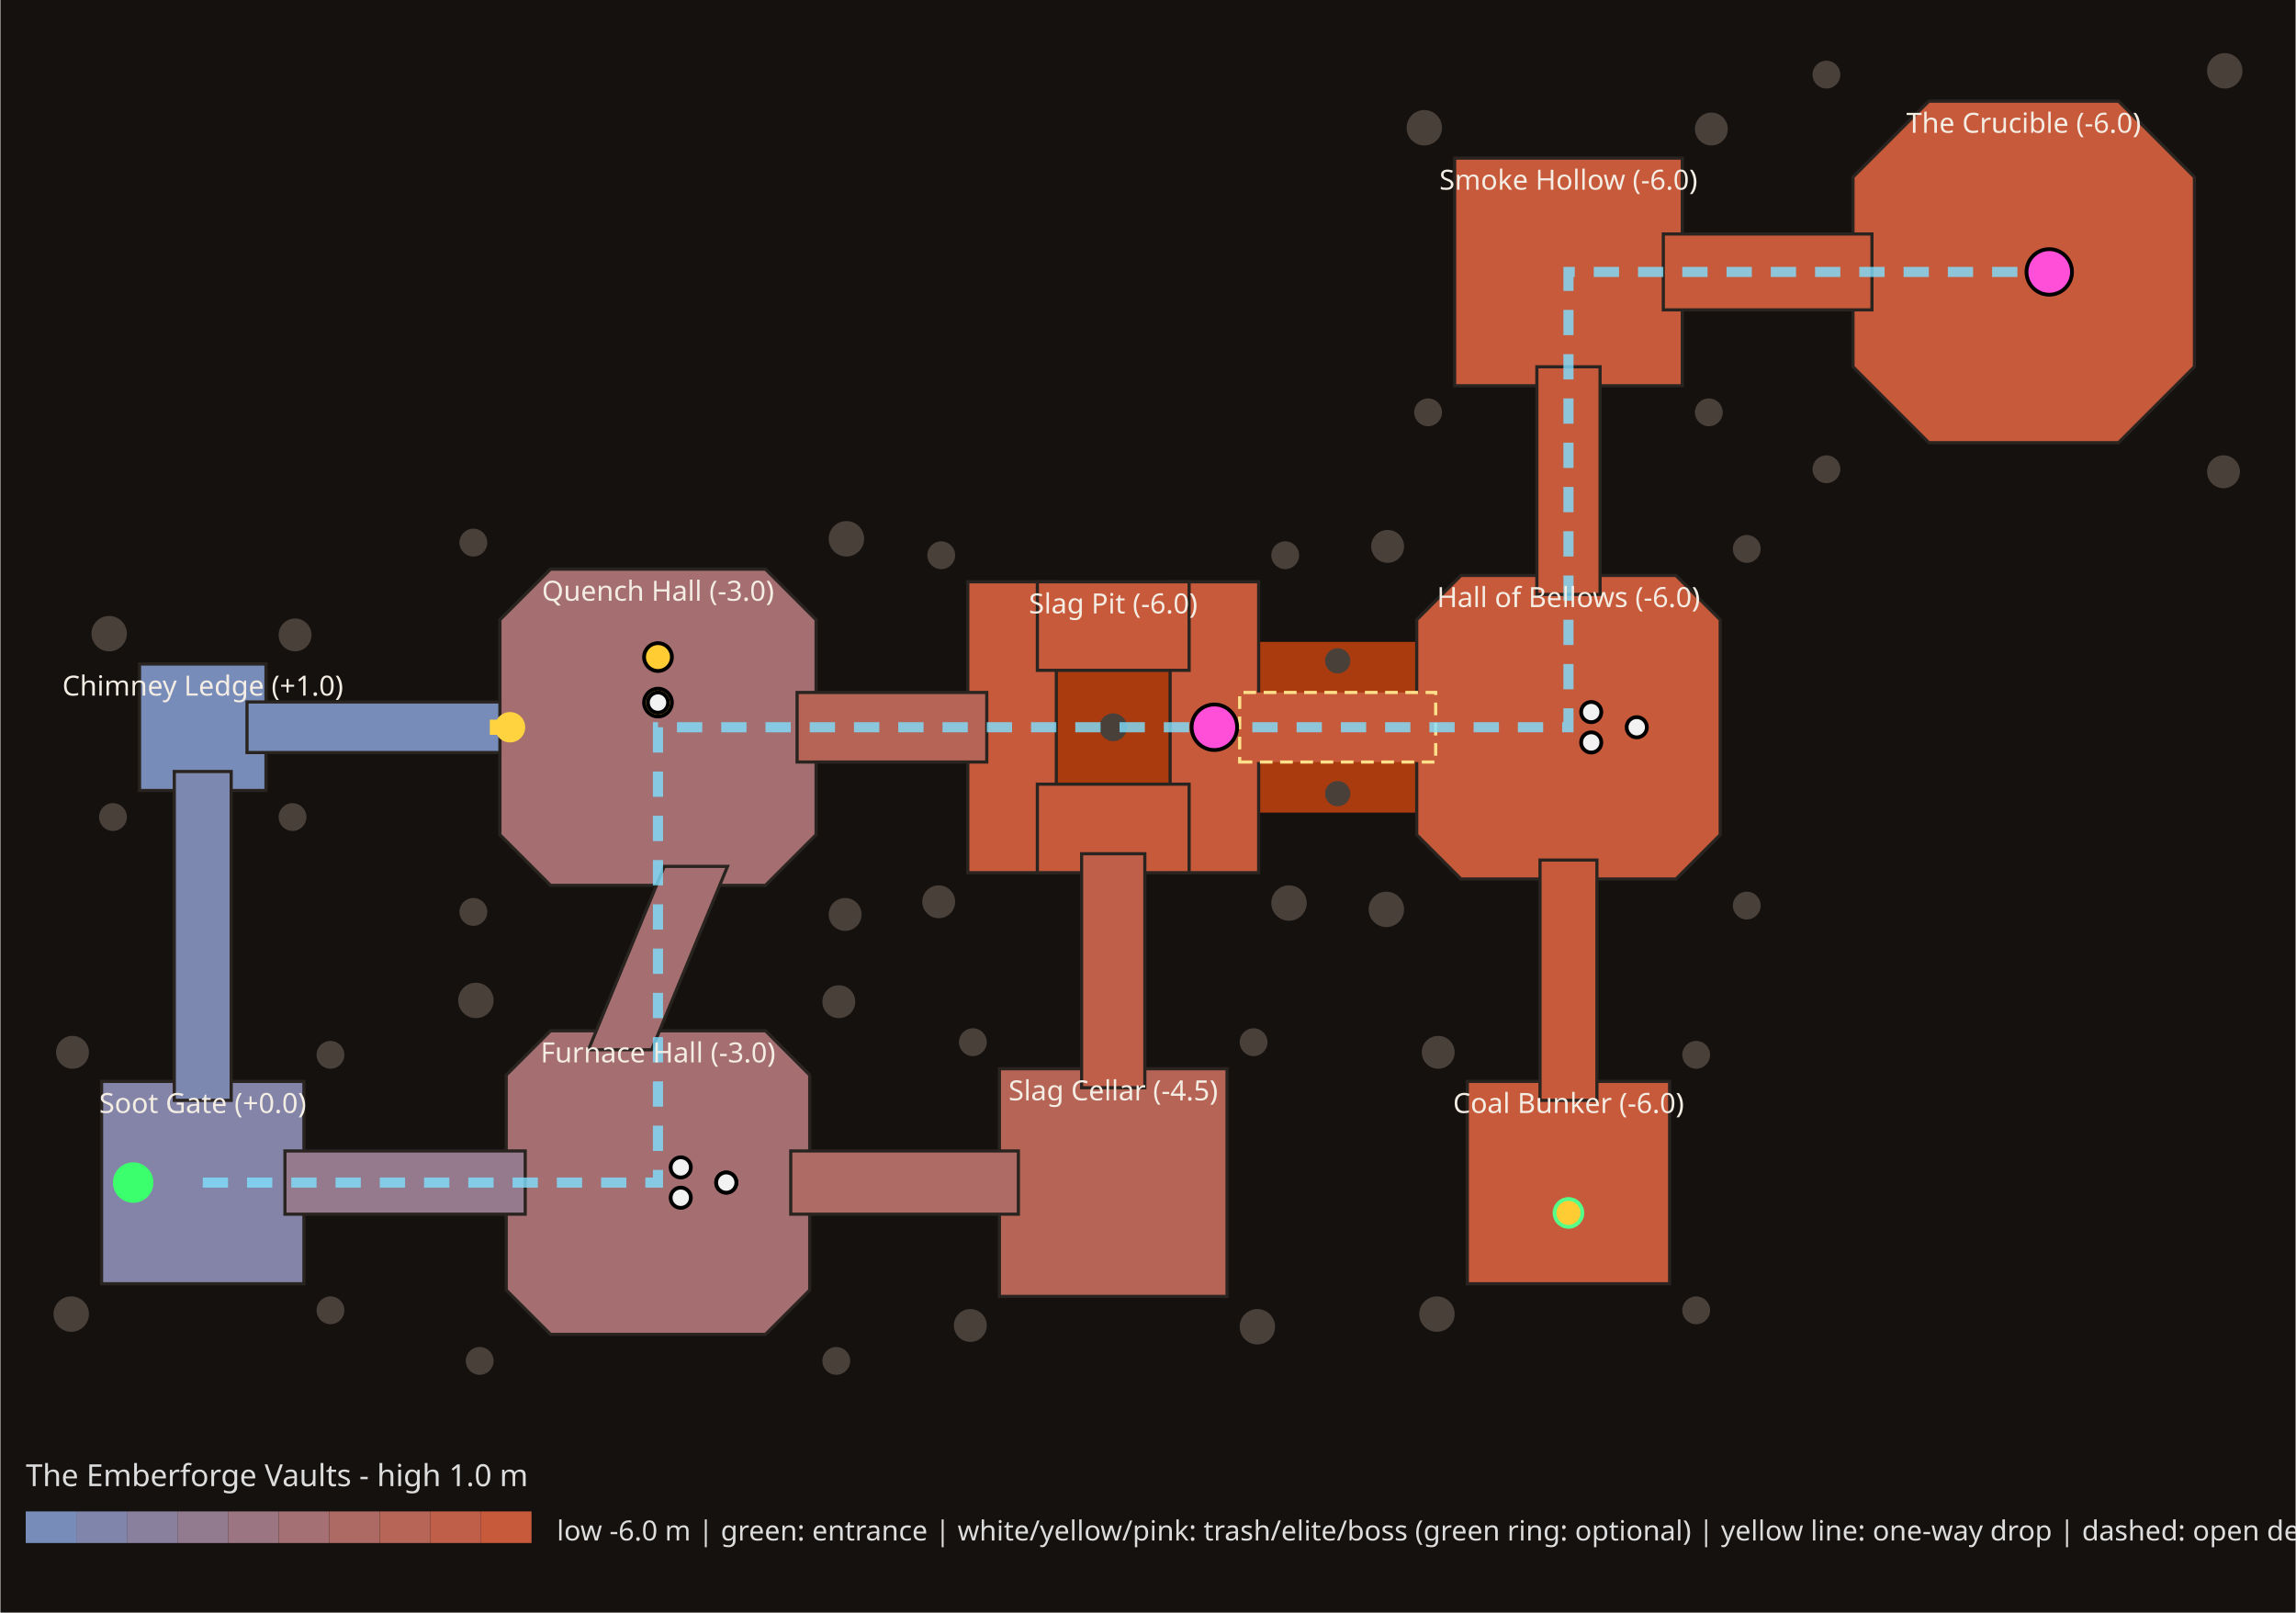
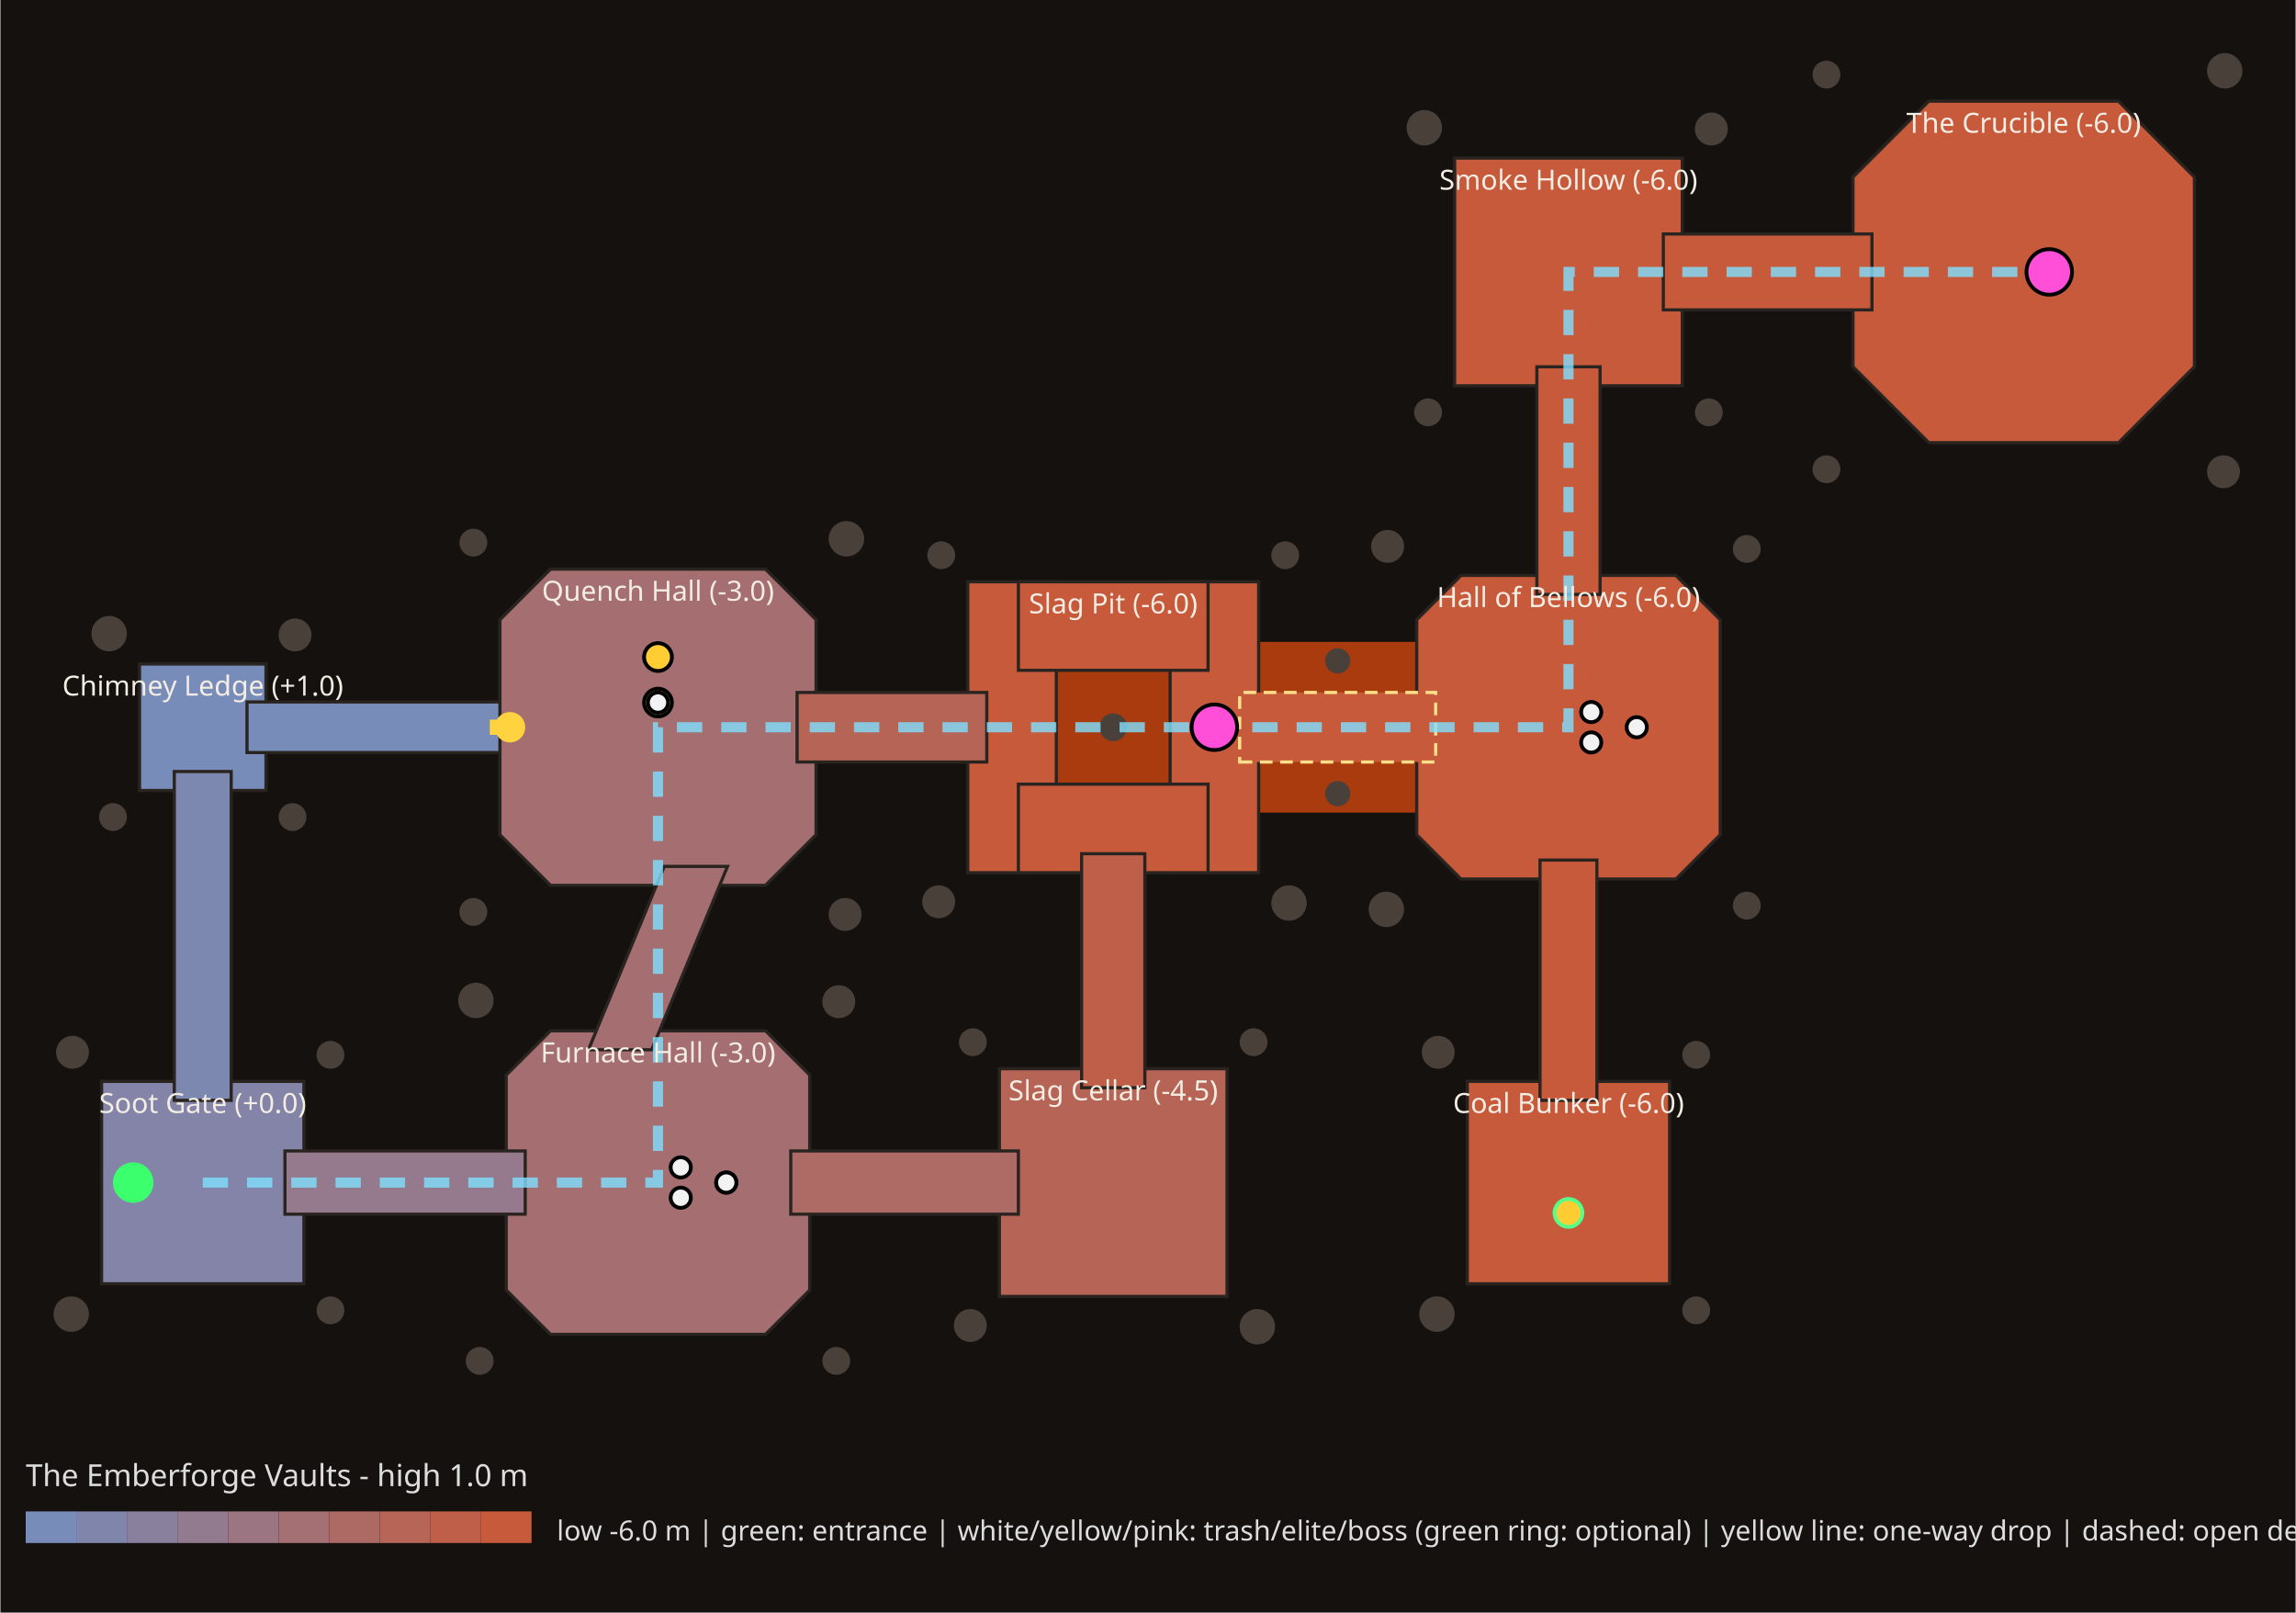
<svg xmlns="http://www.w3.org/2000/svg" viewBox="0 0 181.5 127.5" width="900" height="632" font-family="sans-serif">
  <rect x="0" y="0" width="181.5" height="127.5" fill="#14110f" />
  <polygon points="83.50,62.00 92.50,62.00 92.50,53.00 83.50,53.00" fill="#c4420f" opacity="0.85" />
  <polygon points="99.50,64.25 112.00,64.25 112.00,50.75 99.50,50.75" fill="#c4420f" opacity="0.85" />
  <polygon points="76.50,69.00 83.50,69.00 83.50,46.00 76.50,46.00" fill="rgb(200,90,60)" stroke="#2a2420" stroke-width="0.25" />
  <polygon points="92.50,69.00 99.50,69.00 99.50,46.00 92.50,46.00" fill="rgb(200,90,60)" stroke="#2a2420" stroke-width="0.25" />
-   <polygon points="82.00,53.00 94.00,53.00 94.00,46.00 82.00,46.00" fill="rgb(200,90,60)" stroke="#2a2420" stroke-width="0.25" />
-   <polygon points="82.00,69.00 94.00,69.00 94.00,62.00 82.00,62.00" fill="rgb(200,90,60)" stroke="#2a2420" stroke-width="0.25" />
+   <polygon points="80.50,53.00 95.50,53.00 95.50,46.00 80.50,46.00" fill="rgb(200,90,60)" stroke="#2a2420" stroke-width="0.25" />
+   <polygon points="80.50,69.00 95.50,69.00 95.50,62.00 80.50,62.00" fill="rgb(200,90,60)" stroke="#2a2420" stroke-width="0.25" />
  <polygon points="136.00,66.00 136.00,49.00 132.50,45.50 115.50,45.50 112.00,49.00 112.00,66.00 115.50,69.50 132.50,69.50" fill="rgb(200,90,60)" stroke="#2a2420" stroke-width="0.25" />
  <polygon points="115.00,30.50 133.00,30.50 133.00,12.50 115.00,12.50" fill="rgb(200,90,60)" stroke="#2a2420" stroke-width="0.25" />
  <polygon points="173.50,29.00 173.50,14.00 167.50,8.00 152.50,8.00 146.50,14.00 146.50,29.00 152.50,35.00 167.50,35.00" fill="rgb(200,90,60)" stroke="#2a2420" stroke-width="0.25" />
  <polygon points="116.00,101.50 132.00,101.50 132.00,85.50 116.00,85.50" fill="rgb(200,90,60)" stroke="#2a2420" stroke-width="0.25" />
  <polygon points="98.00,60.25 113.50,60.25 113.50,54.75 98.00,54.75" fill="rgb(200,90,60)" stroke="#ffe08a" stroke-width="0.25" stroke-dasharray="1,0.6" />
  <polygon points="121.50,47.00 126.50,47.00 126.50,29.00 121.50,29.00" fill="rgb(200,90,60)" stroke="#2a2420" stroke-width="0.25" />
  <polygon points="131.50,24.50 148.00,24.50 148.00,18.50 131.50,18.50" fill="rgb(200,90,60)" stroke="#2a2420" stroke-width="0.25" />
  <polygon points="121.75,87.00 126.25,87.00 126.25,68.00 121.75,68.00" fill="rgb(200,90,60)" stroke="#2a2420" stroke-width="0.25" />
  <polygon points="79.00,102.50 97.00,102.50 97.00,84.50 79.00,84.50" fill="rgb(182,100,86)" stroke="#2a2420" stroke-width="0.25" />
  <polygon points="85.50,86.00 90.50,86.00 90.50,67.50 85.50,67.50" fill="rgb(191,95,73)" stroke="#2a2420" stroke-width="0.25" />
  <polygon points="64.00,102.00 64.00,85.00 60.50,81.50 43.50,81.50 40.00,85.00 40.00,102.00 43.50,105.50 60.50,105.50" fill="rgb(165,111,113)" stroke="#2a2420" stroke-width="0.25" />
  <polygon points="64.50,66.00 64.50,49.00 60.50,45.00 43.50,45.00 39.50,49.00 39.50,66.00 43.50,70.00 60.50,70.00" fill="rgb(165,111,113)" stroke="#2a2420" stroke-width="0.25" />
  <polygon points="51.50,83.00 57.50,68.50 52.50,68.50 46.50,83.00" fill="rgb(165,111,113)" stroke="#2a2420" stroke-width="0.25" />
  <polygon points="63.00,60.25 78.00,60.25 78.00,54.75 63.00,54.75" fill="rgb(182,100,86)" stroke="#2a2420" stroke-width="0.25" />
  <polygon points="62.50,96.00 80.50,96.00 80.50,91.00 62.50,91.00" fill="rgb(174,106,100)" stroke="#2a2420" stroke-width="0.25" />
  <polygon points="8.00,101.50 24.00,101.50 24.00,85.50 8.00,85.50" fill="rgb(131,132,167)" stroke="#2a2420" stroke-width="0.25" />
  <polygon points="22.50,96.00 41.50,96.00 41.50,91.00 22.50,91.00" fill="rgb(148,122,140)" stroke="#2a2420" stroke-width="0.25" />
  <polygon points="11.00,62.50 21.00,62.50 21.00,52.50 11.00,52.50" fill="rgb(120,140,185)" stroke="#2a2420" stroke-width="0.25" />
  <polygon points="13.75,87.00 18.25,87.00 18.25,61.00 13.75,61.00" fill="rgb(125,136,176)" stroke="#2a2420" stroke-width="0.25" />
  <polygon points="19.50,59.50 39.50,59.50 39.50,55.50 19.50,55.50" fill="rgb(120,140,185)" stroke="#2a2420" stroke-width="0.25" />
  <circle cx="26.10" cy="83.40" r="1.10" fill="#4a403a" />
  <circle cx="5.70" cy="83.20" r="1.30" fill="#4a403a" />
  <circle cx="5.60" cy="103.90" r="1.40" fill="#4a403a" />
  <circle cx="26.10" cy="103.60" r="1.10" fill="#4a403a" />
  <circle cx="66.30" cy="79.20" r="1.30" fill="#4a403a" />
  <circle cx="37.60" cy="79.10" r="1.40" fill="#4a403a" />
  <circle cx="37.90" cy="107.60" r="1.10" fill="#4a403a" />
  <circle cx="66.10" cy="107.60" r="1.10" fill="#4a403a" />
  <circle cx="66.90" cy="42.60" r="1.40" fill="#4a403a" />
  <circle cx="37.40" cy="42.90" r="1.10" fill="#4a403a" />
  <circle cx="37.40" cy="72.10" r="1.10" fill="#4a403a" />
  <circle cx="66.80" cy="72.30" r="1.30" fill="#4a403a" />
  <circle cx="88.00" cy="57.50" r="1.10" fill="#4a403a" />
  <circle cx="101.60" cy="43.90" r="1.10" fill="#4a403a" />
  <circle cx="74.40" cy="43.90" r="1.10" fill="#4a403a" />
  <circle cx="74.20" cy="71.30" r="1.30" fill="#4a403a" />
  <circle cx="101.90" cy="71.40" r="1.40" fill="#4a403a" />
  <circle cx="138.10" cy="43.40" r="1.10" fill="#4a403a" />
  <circle cx="109.70" cy="43.20" r="1.30" fill="#4a403a" />
  <circle cx="109.60" cy="71.90" r="1.40" fill="#4a403a" />
  <circle cx="138.10" cy="71.60" r="1.10" fill="#4a403a" />
  <circle cx="135.30" cy="10.20" r="1.30" fill="#4a403a" />
  <circle cx="112.60" cy="10.10" r="1.40" fill="#4a403a" />
  <circle cx="112.90" cy="32.60" r="1.10" fill="#4a403a" />
  <circle cx="135.10" cy="32.60" r="1.10" fill="#4a403a" />
  <circle cx="175.90" cy="5.60" r="1.40" fill="#4a403a" />
  <circle cx="144.40" cy="5.90" r="1.10" fill="#4a403a" />
  <circle cx="144.40" cy="37.10" r="1.10" fill="#4a403a" />
  <circle cx="175.80" cy="37.30" r="1.30" fill="#4a403a" />
  <circle cx="99.10" cy="82.40" r="1.10" fill="#4a403a" />
  <circle cx="76.90" cy="82.40" r="1.10" fill="#4a403a" />
  <circle cx="76.70" cy="104.80" r="1.30" fill="#4a403a" />
  <circle cx="99.40" cy="104.90" r="1.40" fill="#4a403a" />
  <circle cx="134.10" cy="83.40" r="1.10" fill="#4a403a" />
  <circle cx="113.70" cy="83.20" r="1.30" fill="#4a403a" />
  <circle cx="113.60" cy="103.90" r="1.40" fill="#4a403a" />
  <circle cx="134.10" cy="103.60" r="1.10" fill="#4a403a" />
  <circle cx="23.30" cy="50.20" r="1.30" fill="#4a403a" />
  <circle cx="8.60" cy="50.10" r="1.40" fill="#4a403a" />
  <circle cx="8.90" cy="64.60" r="1.10" fill="#4a403a" />
  <circle cx="23.10" cy="64.60" r="1.10" fill="#4a403a" />
  <circle cx="105.75" cy="62.75" r="1.00" fill="#4a403a" />
  <circle cx="105.75" cy="52.25" r="1.00" fill="#4a403a" />
  <line x1="38.70" y1="57.50" x2="40.30" y2="57.50" stroke="#ffd23f" stroke-width="1.2" />
  <circle cx="40.30" cy="57.50" r="1.2" fill="#ffd23f" />
  <polyline points="16.00,93.50 52.00,93.50 52.00,57.50 88.00,57.50 124.00,57.50 124.00,21.50 160.00,21.50" fill="none" stroke="#7fe0ff" stroke-width="0.8" stroke-dasharray="2,1.5" opacity="0.8" />
  <text x="16.00" y="88.00" font-size="2.2" fill="#f4ede4" text-anchor="middle">Soot Gate (+0.0)</text>
  <text x="52.00" y="84.00" font-size="2.2" fill="#f4ede4" text-anchor="middle">Furnace Hall (-3.0)</text>
  <text x="52.00" y="47.50" font-size="2.2" fill="#f4ede4" text-anchor="middle">Quench Hall (-3.0)</text>
  <text x="88.00" y="48.50" font-size="2.2" fill="#f4ede4" text-anchor="middle">Slag Pit (-6.0)</text>
  <text x="124.00" y="48.00" font-size="2.2" fill="#f4ede4" text-anchor="middle">Hall of Bellows (-6.0)</text>
  <text x="124.00" y="15.00" font-size="2.2" fill="#f4ede4" text-anchor="middle">Smoke Hollow (-6.0)</text>
  <text x="160.00" y="10.50" font-size="2.2" fill="#f4ede4" text-anchor="middle">The Crucible (-6.0)</text>
  <text x="88.00" y="87.00" font-size="2.2" fill="#f4ede4" text-anchor="middle">Slag Cellar (-4.5)</text>
  <text x="124.00" y="88.00" font-size="2.2" fill="#f4ede4" text-anchor="middle">Coal Bunker (-6.0)</text>
  <text x="16.00" y="55.00" font-size="2.2" fill="#f4ede4" text-anchor="middle">Chimney Ledge (+1.0)</text>
  <circle cx="53.80" cy="94.70" r="0.8" fill="#f2f2f2" stroke="#000" stroke-width="0.3" />
  <circle cx="53.80" cy="92.30" r="0.8" fill="#f2f2f2" stroke="#000" stroke-width="0.3" />
  <circle cx="57.40" cy="93.50" r="0.8" fill="#f2f2f2" stroke="#000" stroke-width="0.3" />
  <circle cx="57.40" cy="93.50" r="0.8" fill="#f2f2f2" stroke="#000" stroke-width="0.3" />
  <circle cx="52.00" cy="55.55" r="1.1" fill="#ffcc33" stroke="#000" stroke-width="0.3" />
  <circle cx="52.00" cy="55.55" r="0.8" fill="#f2f2f2" stroke="#000" stroke-width="0.3" />
  <circle cx="52.00" cy="51.95" r="1.1" fill="#ffcc33" stroke="#000" stroke-width="0.3" />
  <circle cx="96.00" cy="57.50" r="1.8" fill="#ff4fd8" stroke="#000" stroke-width="0.3" />
  <circle cx="125.80" cy="58.70" r="0.8" fill="#f2f2f2" stroke="#000" stroke-width="0.3" />
  <circle cx="125.80" cy="56.30" r="0.8" fill="#f2f2f2" stroke="#000" stroke-width="0.3" />
  <circle cx="129.40" cy="57.50" r="0.8" fill="#f2f2f2" stroke="#000" stroke-width="0.3" />
  <circle cx="124.00" cy="95.90" r="1.1" fill="#ffcc33" stroke="#55ff88" stroke-width="0.3" />
  <circle cx="162.02" cy="21.50" r="1.8" fill="#ff4fd8" stroke="#000" stroke-width="0.3" />
  <circle cx="10.50" cy="93.50" r="1.6" fill="#3cff6e" />
  <text x="2" y="117.5" font-size="2.4" fill="#ddd">The Emberforge Vaults - high 1.0 m</text>
  <rect x="2.0" y="119.5" width="4" height="2.5" fill="rgb(120,140,185)" />
  <rect x="6.0" y="119.5" width="4" height="2.5" fill="rgb(128,134,171)" />
  <rect x="10.0" y="119.5" width="4" height="2.5" fill="rgb(137,128,157)" />
  <rect x="14.0" y="119.5" width="4" height="2.5" fill="rgb(146,123,143)" />
  <rect x="18.0" y="119.5" width="4" height="2.5" fill="rgb(155,117,129)" />
  <rect x="22.0" y="119.5" width="4" height="2.5" fill="rgb(164,112,115)" />
  <rect x="26.0" y="119.5" width="4" height="2.5" fill="rgb(173,106,101)" />
  <rect x="30.0" y="119.5" width="4" height="2.5" fill="rgb(182,101,87)" />
  <rect x="34.0" y="119.5" width="4" height="2.5" fill="rgb(191,95,73)" />
  <rect x="38.0" y="119.5" width="4" height="2.5" fill="rgb(200,90,60)" />
  <text x="44" y="121.8" font-size="2.2" fill="#ddd">low -6.0 m | green: entrance | white/yellow/pink: trash/elite/boss (green ring: optional) | yellow line: one-way drop | dashed: open deck | blue dashes: main route</text>
</svg>
